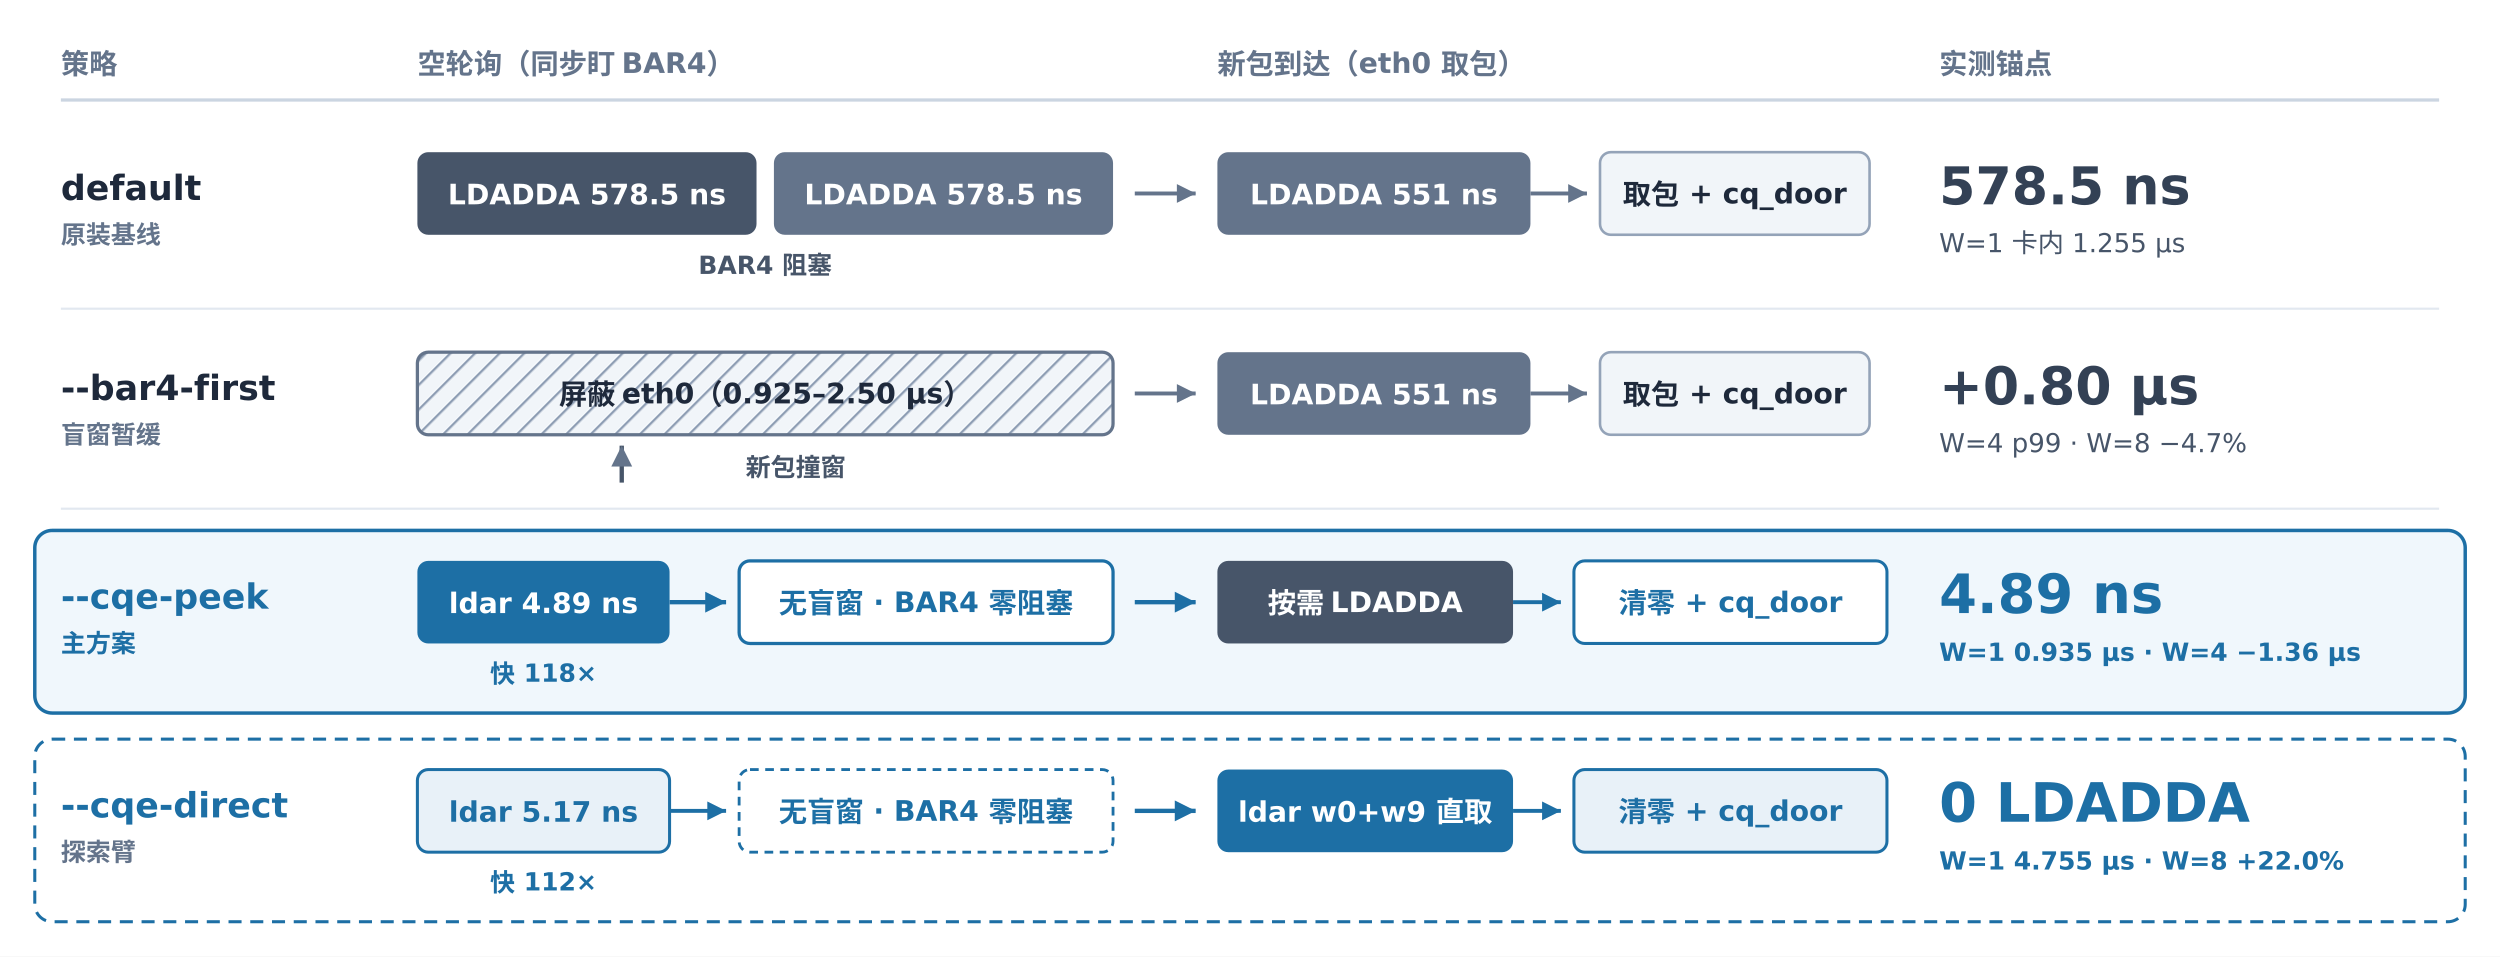
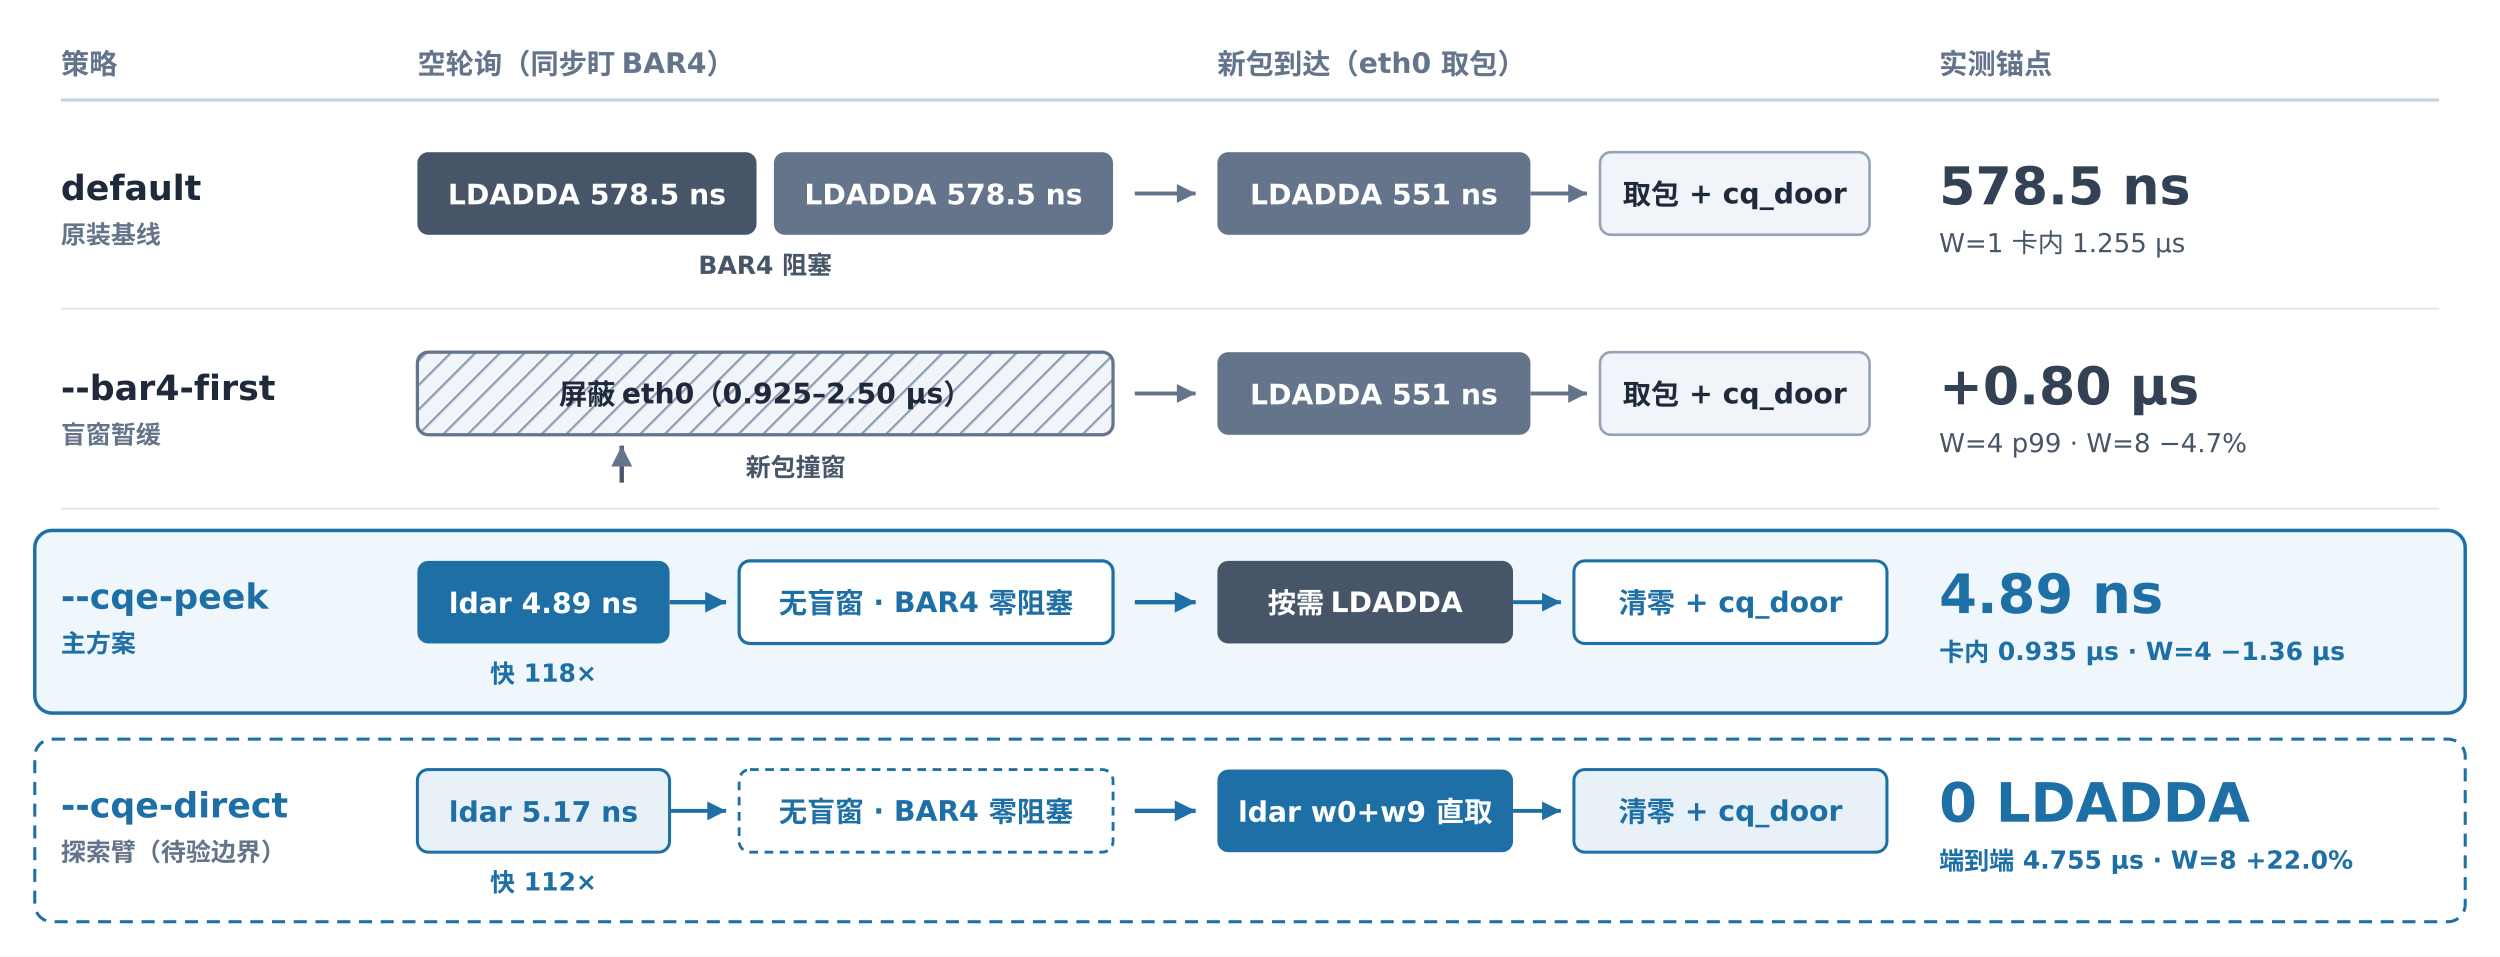
<svg xmlns="http://www.w3.org/2000/svg" viewBox="0 0 1150 440" width="1150" height="440">
  <defs>
    <style>
      .f { font-family: "DejaVu Sans", "Droid Sans Fallback", sans-serif; }
      .colhdr { font-size: 13px; font-weight: 700; fill: #64748b; }
      .arm { font-size: 16px; font-weight: 700; fill: #1e293b; }
      .arm-acc { font-size: 16px; font-weight: 700; fill: #1d6fa5; }
      .tag { font-size: 11.5px; font-weight: 600; fill: #64748b; }
      .tag-acc { font-size: 11.5px; font-weight: 700; fill: #1d6fa5; }
      .box-t { font-size: 13px; font-weight: 600; fill: #1e293b; }
      .box-tw { font-size: 13px; font-weight: 700; fill: #ffffff; }
      .box-ta { font-size: 13px; font-weight: 700; fill: #1d6fa5; }
      .chip { font-size: 11.5px; font-weight: 700; fill: #475569; }
      .chip-acc { font-size: 11.5px; font-weight: 700; fill: #1d6fa5; }
      .big { font-size: 24px; font-weight: 800; fill: #334155; }
      .big-acc { font-size: 25px; font-weight: 800; fill: #1d6fa5; }
      .metric-sub { font-size: 12px; fill: #475569; }
    </style>
    <pattern id="hatch" width="8" height="8" patternTransform="rotate(45 0 0)" patternUnits="userSpaceOnUse">
      <rect width="8" height="8" fill="#f1f5f9" />
      <line x1="0" y1="0" x2="0" y2="8" stroke="#94a3b8" stroke-width="2.2" />
    </pattern>
    <marker id="arr-g" viewBox="0 0 10 10" refX="8" refY="5" markerWidth="6" markerHeight="6" orient="auto">
      <path d="M 0 1 L 8 5 L 0 9 z" fill="#64748b" />
    </marker>
    <marker id="arr-a" viewBox="0 0 10 10" refX="8" refY="5" markerWidth="6" markerHeight="6" orient="auto">
      <path d="M 0 1 L 8 5 L 0 9 z" fill="#1d6fa5" />
    </marker>
  </defs>
  <rect x="0" y="0" width="1150" height="440" fill="#ffffff" />
  <text x="28" y="34" class="f colhdr">策略</text>
  <text x="192" y="34" class="f colhdr">空轮询（同步盯 BAR4）</text>
  <text x="560" y="34" class="f colhdr">新包到达（eth0 取包）</text>
  <text x="892" y="34" class="f colhdr">实测锚点</text>
  <line x1="28" y1="46" x2="1122" y2="46" stroke="#cbd5e1" stroke-width="1.5" />
  <g transform="translate(0, 62)">
    <text x="28" y="30" class="f arm">default</text>
    <text x="28" y="50" class="f tag">原装基线</text>
    <rect x="192" y="8" width="156" height="38" rx="5" fill="#475569" />
    <text x="270" y="32" text-anchor="middle" class="f box-tw">LDADDA 578.5 ns</text>
    <rect x="356" y="8" width="156" height="38" rx="5" fill="#64748b" />
    <text x="434" y="32" text-anchor="middle" class="f box-tw">LDADDA 578.5 ns</text>
    <text x="352" y="64" text-anchor="middle" class="f chip">BAR4 阻塞</text>
    <line x1="522" y1="27" x2="550" y2="27" stroke="#64748b" stroke-width="1.8" marker-end="url(#arr-g)" />
    <rect x="560" y="8" width="144" height="38" rx="5" fill="#64748b" />
    <text x="632" y="32" text-anchor="middle" class="f box-tw">LDADDA 551 ns</text>
    <line x1="704" y1="27" x2="730" y2="27" stroke="#64748b" stroke-width="1.8" marker-end="url(#arr-g)" />
    <rect x="736" y="8" width="124" height="38" rx="5" fill="#f1f5f9" stroke="#94a3b8" stroke-width="1.2" />
    <text x="798" y="32" text-anchor="middle" class="f box-t">取包 + cq_door</text>
    <text x="892" y="32" class="f big">578.5 ns</text>
    <text x="892" y="54" class="f metric-sub">W=1 卡内 1.255 µs</text>
  </g>
  <line x1="28" y1="142" x2="1122" y2="142" stroke="#e2e8f0" stroke-width="1" />
  <g transform="translate(0, 154)">
    <text x="28" y="30" class="f arm">--bar4-first</text>
    <text x="28" y="50" class="f tag">盲窗暂缓</text>
    <rect x="192" y="8" width="320" height="38" rx="5" fill="url(#hatch)" stroke="#64748b" stroke-width="1.5" />
    <text x="352" y="32" text-anchor="middle" class="f box-t">屏蔽 eth0（0.925–2.50 µs）</text>
    <line x1="286" y1="68" x2="286" y2="51" stroke="#475569" stroke-width="2" marker-end="url(#arr-g)" />
    <text x="366" y="65" text-anchor="middle" class="f chip">新包撞窗</text>
    <line x1="522" y1="27" x2="550" y2="27" stroke="#64748b" stroke-width="1.8" marker-end="url(#arr-g)" />
    <rect x="560" y="8" width="144" height="38" rx="5" fill="#64748b" />
    <text x="632" y="32" text-anchor="middle" class="f box-tw">LDADDA 551 ns</text>
    <line x1="704" y1="27" x2="730" y2="27" stroke="#64748b" stroke-width="1.8" marker-end="url(#arr-g)" />
    <rect x="736" y="8" width="124" height="38" rx="5" fill="#f1f5f9" stroke="#94a3b8" stroke-width="1.2" />
    <text x="798" y="32" text-anchor="middle" class="f box-t">取包 + cq_door</text>
    <text x="892" y="32" class="f big">+0.80 µs</text>
    <text x="892" y="54" class="f metric-sub">W=4 p99 · W=8 −4.7%</text>
  </g>
  <line x1="28" y1="234" x2="1122" y2="234" stroke="#e2e8f0" stroke-width="1" />
  <rect x="16" y="244" width="1118" height="84" rx="8" fill="#f0f7fc" stroke="#1d6fa5" stroke-width="1.6" />
  <g transform="translate(0, 250)">
    <text x="28" y="30" class="f arm-acc">--cqe-peek</text>
    <text x="28" y="50" class="f tag-acc">主方案</text>
    <rect x="192" y="8" width="116" height="38" rx="5" fill="#1d6fa5" />
    <text x="250" y="32" text-anchor="middle" class="f box-tw">ldar 4.89 ns</text>
    <line x1="308" y1="27" x2="334" y2="27" stroke="#1d6fa5" stroke-width="2" marker-end="url(#arr-a)" />
    <rect x="340" y="8" width="172" height="38" rx="5" fill="#ffffff" stroke="#1d6fa5" stroke-width="1.5" />
    <text x="426" y="32" text-anchor="middle" class="f box-ta">无盲窗 · BAR4 零阻塞</text>
    <text x="250" y="64" text-anchor="middle" class="f chip-acc">快 118×</text>
    <line x1="522" y1="27" x2="550" y2="27" stroke="#1d6fa5" stroke-width="2" marker-end="url(#arr-a)" />
    <rect x="560" y="8" width="136" height="38" rx="5" fill="#475569" />
    <text x="628" y="32" text-anchor="middle" class="f box-tw">按需 LDADDA</text>
    <line x1="696" y1="27" x2="718" y2="27" stroke="#1d6fa5" stroke-width="1.8" marker-end="url(#arr-a)" />
    <rect x="724" y="8" width="144" height="38" rx="5" fill="#ffffff" stroke="#1d6fa5" stroke-width="1.4" />
    <text x="796" y="32" text-anchor="middle" class="f box-ta">清零 + cq_door</text>
    <text x="892" y="32" class="f big-acc">4.89 ns</text>
-     <text x="892" y="54" class="f chip-acc">W=1 0.935 µs · W=4 −1.36 µs</text>
+     <text x="892" y="54" class="f chip-acc">卡内 0.935 µs · W=4 −1.36 µs</text>
  </g>
  <rect x="16" y="340" width="1118" height="84" rx="8" fill="#ffffff" stroke="#1d6fa5" stroke-width="1.4" stroke-dasharray="6,4" />
  <g transform="translate(0, 346)">
    <text x="28" y="30" class="f arm-acc">--cqe-direct</text>
-     <text x="28" y="50" class="f tag">探索臂</text>
+     <text x="28" y="50" class="f tag">探索臂（待验边界）</text>
    <rect x="192" y="8" width="116" height="38" rx="5" fill="#e8f1f8" stroke="#1d6fa5" stroke-width="1.4" />
    <text x="250" y="32" text-anchor="middle" class="f box-ta">ldar 5.17 ns</text>
    <line x1="308" y1="27" x2="334" y2="27" stroke="#1d6fa5" stroke-width="1.8" marker-end="url(#arr-a)" />
    <rect x="340" y="8" width="172" height="38" rx="5" fill="#ffffff" stroke="#1d6fa5" stroke-width="1.3" stroke-dasharray="4,3" />
    <text x="426" y="32" text-anchor="middle" class="f box-ta">无盲窗 · BAR4 零阻塞</text>
    <text x="250" y="64" text-anchor="middle" class="f chip-acc">快 112×</text>
    <line x1="522" y1="27" x2="550" y2="27" stroke="#1d6fa5" stroke-width="2" marker-end="url(#arr-a)" />
    <rect x="560" y="8" width="136" height="38" rx="5" fill="#1d6fa5" />
    <text x="628" y="32" text-anchor="middle" class="f box-tw">ldar w0+w9 直取</text>
    <line x1="696" y1="27" x2="718" y2="27" stroke="#1d6fa5" stroke-width="1.8" marker-end="url(#arr-a)" />
    <rect x="724" y="8" width="144" height="38" rx="5" fill="#e8f1f8" stroke="#1d6fa5" stroke-width="1.4" />
    <text x="796" y="32" text-anchor="middle" class="f box-ta">清零 + cq_door</text>
    <text x="892" y="32" class="f big-acc">0 LDADDA</text>
-     <text x="892" y="54" class="f chip-acc">W=1 4.755 µs · W=8 +22.0%</text>
+     <text x="892" y="54" class="f chip-acc">端到端 4.755 µs · W=8 +22.0%</text>
  </g>
</svg>
